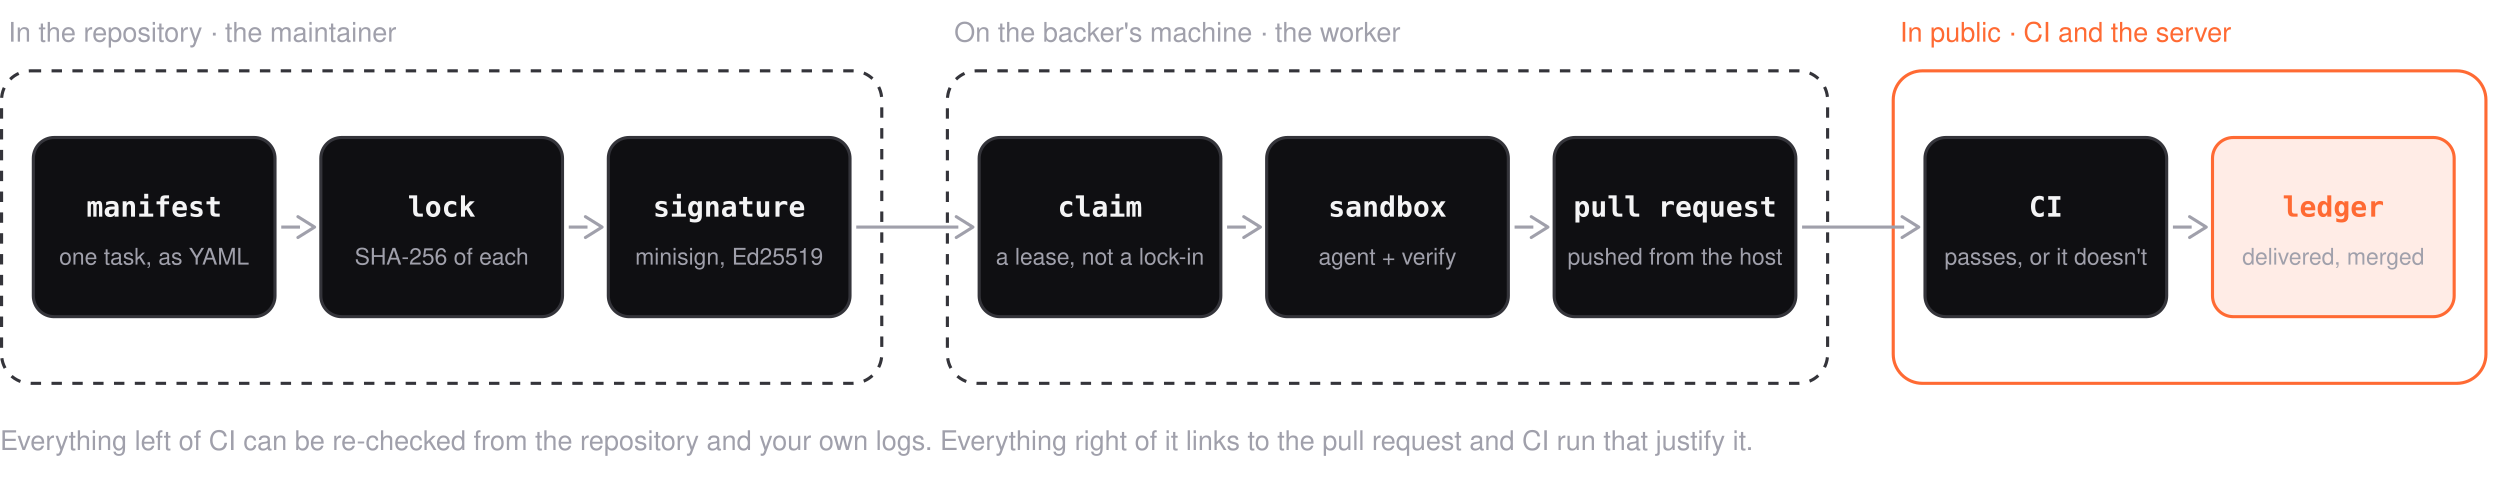
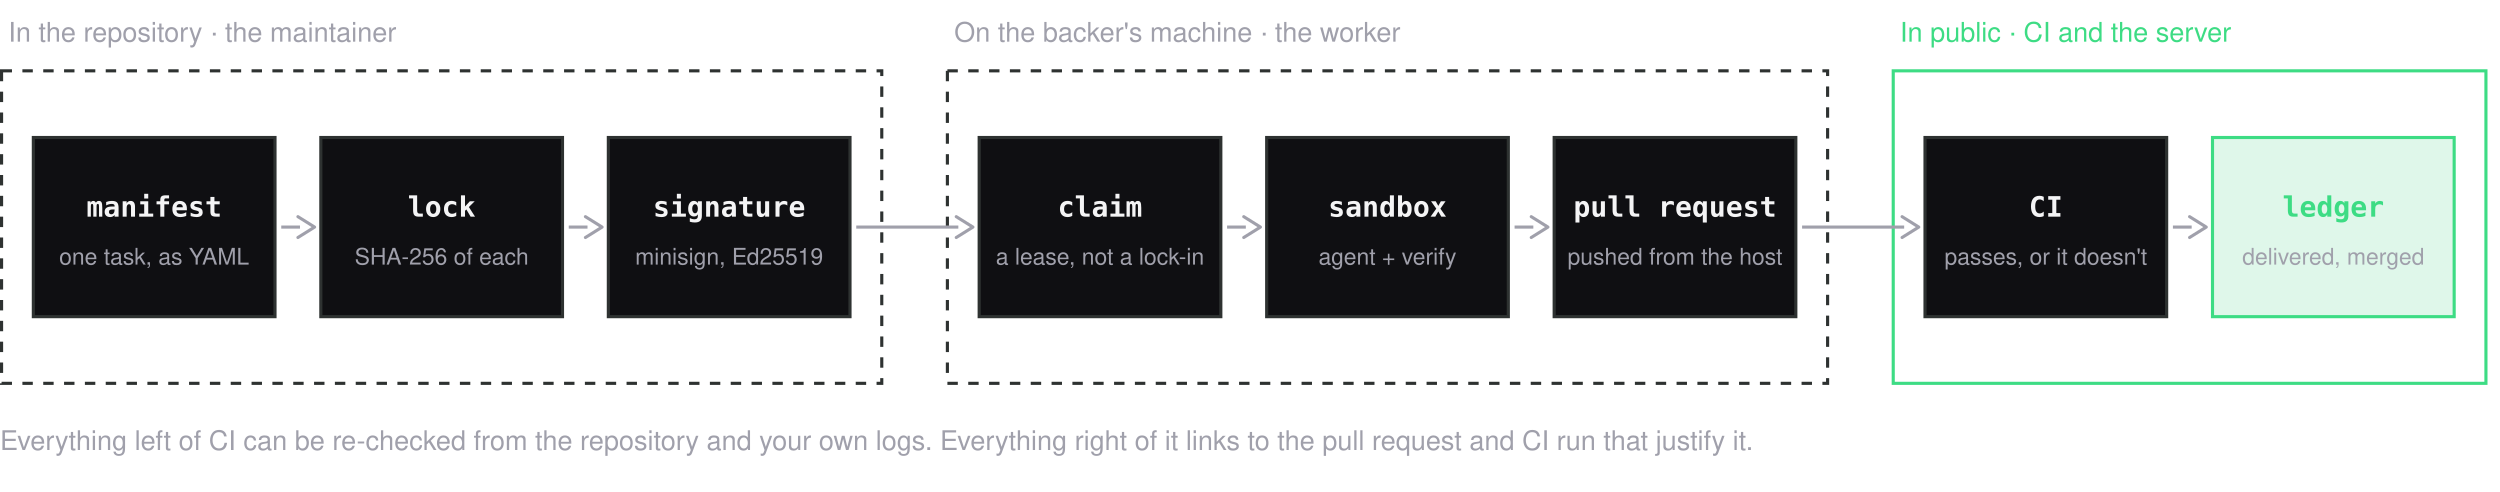
<svg xmlns="http://www.w3.org/2000/svg" viewBox="0 0 1200 236" width="1200" height="236" role="img" aria-label="The path of one task: manifest, lock, signature in the repository; claim, sandbox, pull request on the backer's machine; CI and ledger in public.">
-   <rect x="0.75" y="34" width="422.5" height="150" rx="14" fill="none" stroke="#34343a" stroke-width="1.5" stroke-dasharray="5 5" />
+   <rect x="0.75" y="34" width="422.5" height="150" fill="none" stroke="#2e3231" stroke-width="1.5" stroke-dasharray="5 5" />
  <text x="4" y="20" font-family="ui-sans-serif, -apple-system, 'Segoe UI', Helvetica, Arial, sans-serif" font-size="13" font-weight="500" fill="#a0a0ab" text-anchor="start">In the repository · the maintainer</text>
-   <rect x="16" y="66" width="116" height="86" rx="10" fill="#0f0f12" stroke="#34343a" stroke-width="1.5" />
+   <rect x="16" y="66" width="116" height="86" fill="#0f0f12" stroke="#2e3231" stroke-width="1.5" />
  <text x="74.0" y="104" font-family="ui-monospace, SFMono-Regular, 'SF Mono', Menlo, Consolas, monospace" font-size="13.5" font-weight="600" fill="#f4f4f5" text-anchor="middle">manifest</text>
  <text x="74.0" y="127" font-family="ui-sans-serif, -apple-system, 'Segoe UI', Helvetica, Arial, sans-serif" font-size="11" font-weight="400" fill="#a0a0ab" text-anchor="middle">one task, as YAML</text>
-   <rect x="154" y="66" width="116" height="86" rx="10" fill="#0f0f12" stroke="#34343a" stroke-width="1.5" />
+   <rect x="154" y="66" width="116" height="86" fill="#0f0f12" stroke="#2e3231" stroke-width="1.5" />
  <text x="212.0" y="104" font-family="ui-monospace, SFMono-Regular, 'SF Mono', Menlo, Consolas, monospace" font-size="13.5" font-weight="600" fill="#f4f4f5" text-anchor="middle">lock</text>
  <text x="212.0" y="127" font-family="ui-sans-serif, -apple-system, 'Segoe UI', Helvetica, Arial, sans-serif" font-size="11" font-weight="400" fill="#a0a0ab" text-anchor="middle">SHA-256 of each</text>
  <path d="M135 109H144" stroke="#a0a0ab" stroke-width="1.5" fill="none" />
  <path d="M143 104l8 5-8 5" stroke="#a0a0ab" stroke-width="1.5" fill="none" stroke-linecap="round" stroke-linejoin="round" />
-   <rect x="292" y="66" width="116" height="86" rx="10" fill="#0f0f12" stroke="#34343a" stroke-width="1.5" />
+   <rect x="292" y="66" width="116" height="86" fill="#0f0f12" stroke="#2e3231" stroke-width="1.5" />
  <text x="350.0" y="104" font-family="ui-monospace, SFMono-Regular, 'SF Mono', Menlo, Consolas, monospace" font-size="13.5" font-weight="600" fill="#f4f4f5" text-anchor="middle">signature</text>
  <text x="350.0" y="127" font-family="ui-sans-serif, -apple-system, 'Segoe UI', Helvetica, Arial, sans-serif" font-size="11" font-weight="400" fill="#a0a0ab" text-anchor="middle">minisign, Ed25519</text>
  <path d="M273 109H282" stroke="#a0a0ab" stroke-width="1.5" fill="none" />
  <path d="M281 104l8 5-8 5" stroke="#a0a0ab" stroke-width="1.5" fill="none" stroke-linecap="round" stroke-linejoin="round" />
-   <rect x="454.75" y="34" width="422.5" height="150" rx="14" fill="none" stroke="#34343a" stroke-width="1.5" stroke-dasharray="5 5" />
+   <rect x="454.75" y="34" width="422.5" height="150" fill="none" stroke="#2e3231" stroke-width="1.5" stroke-dasharray="5 5" />
  <text x="458" y="20" font-family="ui-sans-serif, -apple-system, 'Segoe UI', Helvetica, Arial, sans-serif" font-size="13" font-weight="500" fill="#a0a0ab" text-anchor="start">On the backer's machine · the worker</text>
-   <rect x="470" y="66" width="116" height="86" rx="10" fill="#0f0f12" stroke="#34343a" stroke-width="1.5" />
+   <rect x="470" y="66" width="116" height="86" fill="#0f0f12" stroke="#2e3231" stroke-width="1.5" />
  <text x="528.0" y="104" font-family="ui-monospace, SFMono-Regular, 'SF Mono', Menlo, Consolas, monospace" font-size="13.5" font-weight="600" fill="#f4f4f5" text-anchor="middle">claim</text>
  <text x="528.0" y="127" font-family="ui-sans-serif, -apple-system, 'Segoe UI', Helvetica, Arial, sans-serif" font-size="11" font-weight="400" fill="#a0a0ab" text-anchor="middle">a lease, not a lock-in</text>
  <path d="M411 109H460" stroke="#a0a0ab" stroke-width="1.5" fill="none" />
  <path d="M459 104l8 5-8 5" stroke="#a0a0ab" stroke-width="1.5" fill="none" stroke-linecap="round" stroke-linejoin="round" />
-   <rect x="608" y="66" width="116" height="86" rx="10" fill="#0f0f12" stroke="#34343a" stroke-width="1.5" />
+   <rect x="608" y="66" width="116" height="86" fill="#0f0f12" stroke="#2e3231" stroke-width="1.5" />
  <text x="666.0" y="104" font-family="ui-monospace, SFMono-Regular, 'SF Mono', Menlo, Consolas, monospace" font-size="13.5" font-weight="600" fill="#f4f4f5" text-anchor="middle">sandbox</text>
  <text x="666.0" y="127" font-family="ui-sans-serif, -apple-system, 'Segoe UI', Helvetica, Arial, sans-serif" font-size="11" font-weight="400" fill="#a0a0ab" text-anchor="middle">agent + verify</text>
  <path d="M589 109H598" stroke="#a0a0ab" stroke-width="1.5" fill="none" />
  <path d="M597 104l8 5-8 5" stroke="#a0a0ab" stroke-width="1.5" fill="none" stroke-linecap="round" stroke-linejoin="round" />
-   <rect x="746" y="66" width="116" height="86" rx="10" fill="#0f0f12" stroke="#34343a" stroke-width="1.5" />
+   <rect x="746" y="66" width="116" height="86" fill="#0f0f12" stroke="#2e3231" stroke-width="1.5" />
  <text x="804.0" y="104" font-family="ui-monospace, SFMono-Regular, 'SF Mono', Menlo, Consolas, monospace" font-size="13.5" font-weight="600" fill="#f4f4f5" text-anchor="middle">pull request</text>
  <text x="804.0" y="127" font-family="ui-sans-serif, -apple-system, 'Segoe UI', Helvetica, Arial, sans-serif" font-size="11" font-weight="400" fill="#a0a0ab" text-anchor="middle">pushed from the host</text>
  <path d="M727 109H736" stroke="#a0a0ab" stroke-width="1.5" fill="none" />
  <path d="M735 104l8 5-8 5" stroke="#a0a0ab" stroke-width="1.5" fill="none" stroke-linecap="round" stroke-linejoin="round" />
-   <rect x="908.75" y="34" width="284.5" height="150" rx="14" fill="none" stroke="#ff6a33" stroke-width="1.5" stroke-dasharray="0" />
-   <text x="912" y="20" font-family="ui-sans-serif, -apple-system, 'Segoe UI', Helvetica, Arial, sans-serif" font-size="13" font-weight="500" fill="#ff6a33" text-anchor="start">In public · CI and the server</text>
-   <rect x="924" y="66" width="116" height="86" rx="10" fill="#0f0f12" stroke="#34343a" stroke-width="1.5" />
+   <rect x="908.75" y="34" width="284.5" height="150" fill="none" stroke="#3ddc84" stroke-width="1.5" stroke-dasharray="0" />
+   <text x="912" y="20" font-family="ui-sans-serif, -apple-system, 'Segoe UI', Helvetica, Arial, sans-serif" font-size="13" font-weight="500" fill="#3ddc84" text-anchor="start">In public · CI and the server</text>
+   <rect x="924" y="66" width="116" height="86" fill="#0f0f12" stroke="#2e3231" stroke-width="1.5" />
  <text x="982.0" y="104" font-family="ui-monospace, SFMono-Regular, 'SF Mono', Menlo, Consolas, monospace" font-size="13.5" font-weight="600" fill="#f4f4f5" text-anchor="middle">CI</text>
  <text x="982.0" y="127" font-family="ui-sans-serif, -apple-system, 'Segoe UI', Helvetica, Arial, sans-serif" font-size="11" font-weight="400" fill="#a0a0ab" text-anchor="middle">passes, or it doesn't</text>
  <path d="M865 109H914" stroke="#a0a0ab" stroke-width="1.5" fill="none" />
  <path d="M913 104l8 5-8 5" stroke="#a0a0ab" stroke-width="1.5" fill="none" stroke-linecap="round" stroke-linejoin="round" />
-   <rect x="1062" y="66" width="116" height="86" rx="10" fill="#ff6a331f" stroke="#ff6a33" stroke-width="1.5" />
-   <text x="1120.0" y="104" font-family="ui-monospace, SFMono-Regular, 'SF Mono', Menlo, Consolas, monospace" font-size="13.5" font-weight="600" fill="#ff6a33" text-anchor="middle">ledger</text>
+   <rect x="1062" y="66" width="116" height="86" fill="#22c67024" stroke="#3ddc84" stroke-width="1.5" />
+   <text x="1120.0" y="104" font-family="ui-monospace, SFMono-Regular, 'SF Mono', Menlo, Consolas, monospace" font-size="13.5" font-weight="600" fill="#3ddc84" text-anchor="middle">ledger</text>
  <text x="1120.0" y="127" font-family="ui-sans-serif, -apple-system, 'Segoe UI', Helvetica, Arial, sans-serif" font-size="11" font-weight="400" fill="#a0a0ab" text-anchor="middle">delivered, merged</text>
  <path d="M1043 109H1052" stroke="#a0a0ab" stroke-width="1.5" fill="none" />
  <path d="M1051 104l8 5-8 5" stroke="#a0a0ab" stroke-width="1.5" fill="none" stroke-linecap="round" stroke-linejoin="round" />
  <text x="0" y="216" font-family="ui-sans-serif, -apple-system, 'Segoe UI', Helvetica, Arial, sans-serif" font-size="13" font-weight="400" fill="#a0a0ab" text-anchor="start">Everything left of CI can be re-checked from the repository and your own logs. Everything right of it links to the pull request and CI run that justify it.</text>
</svg>
